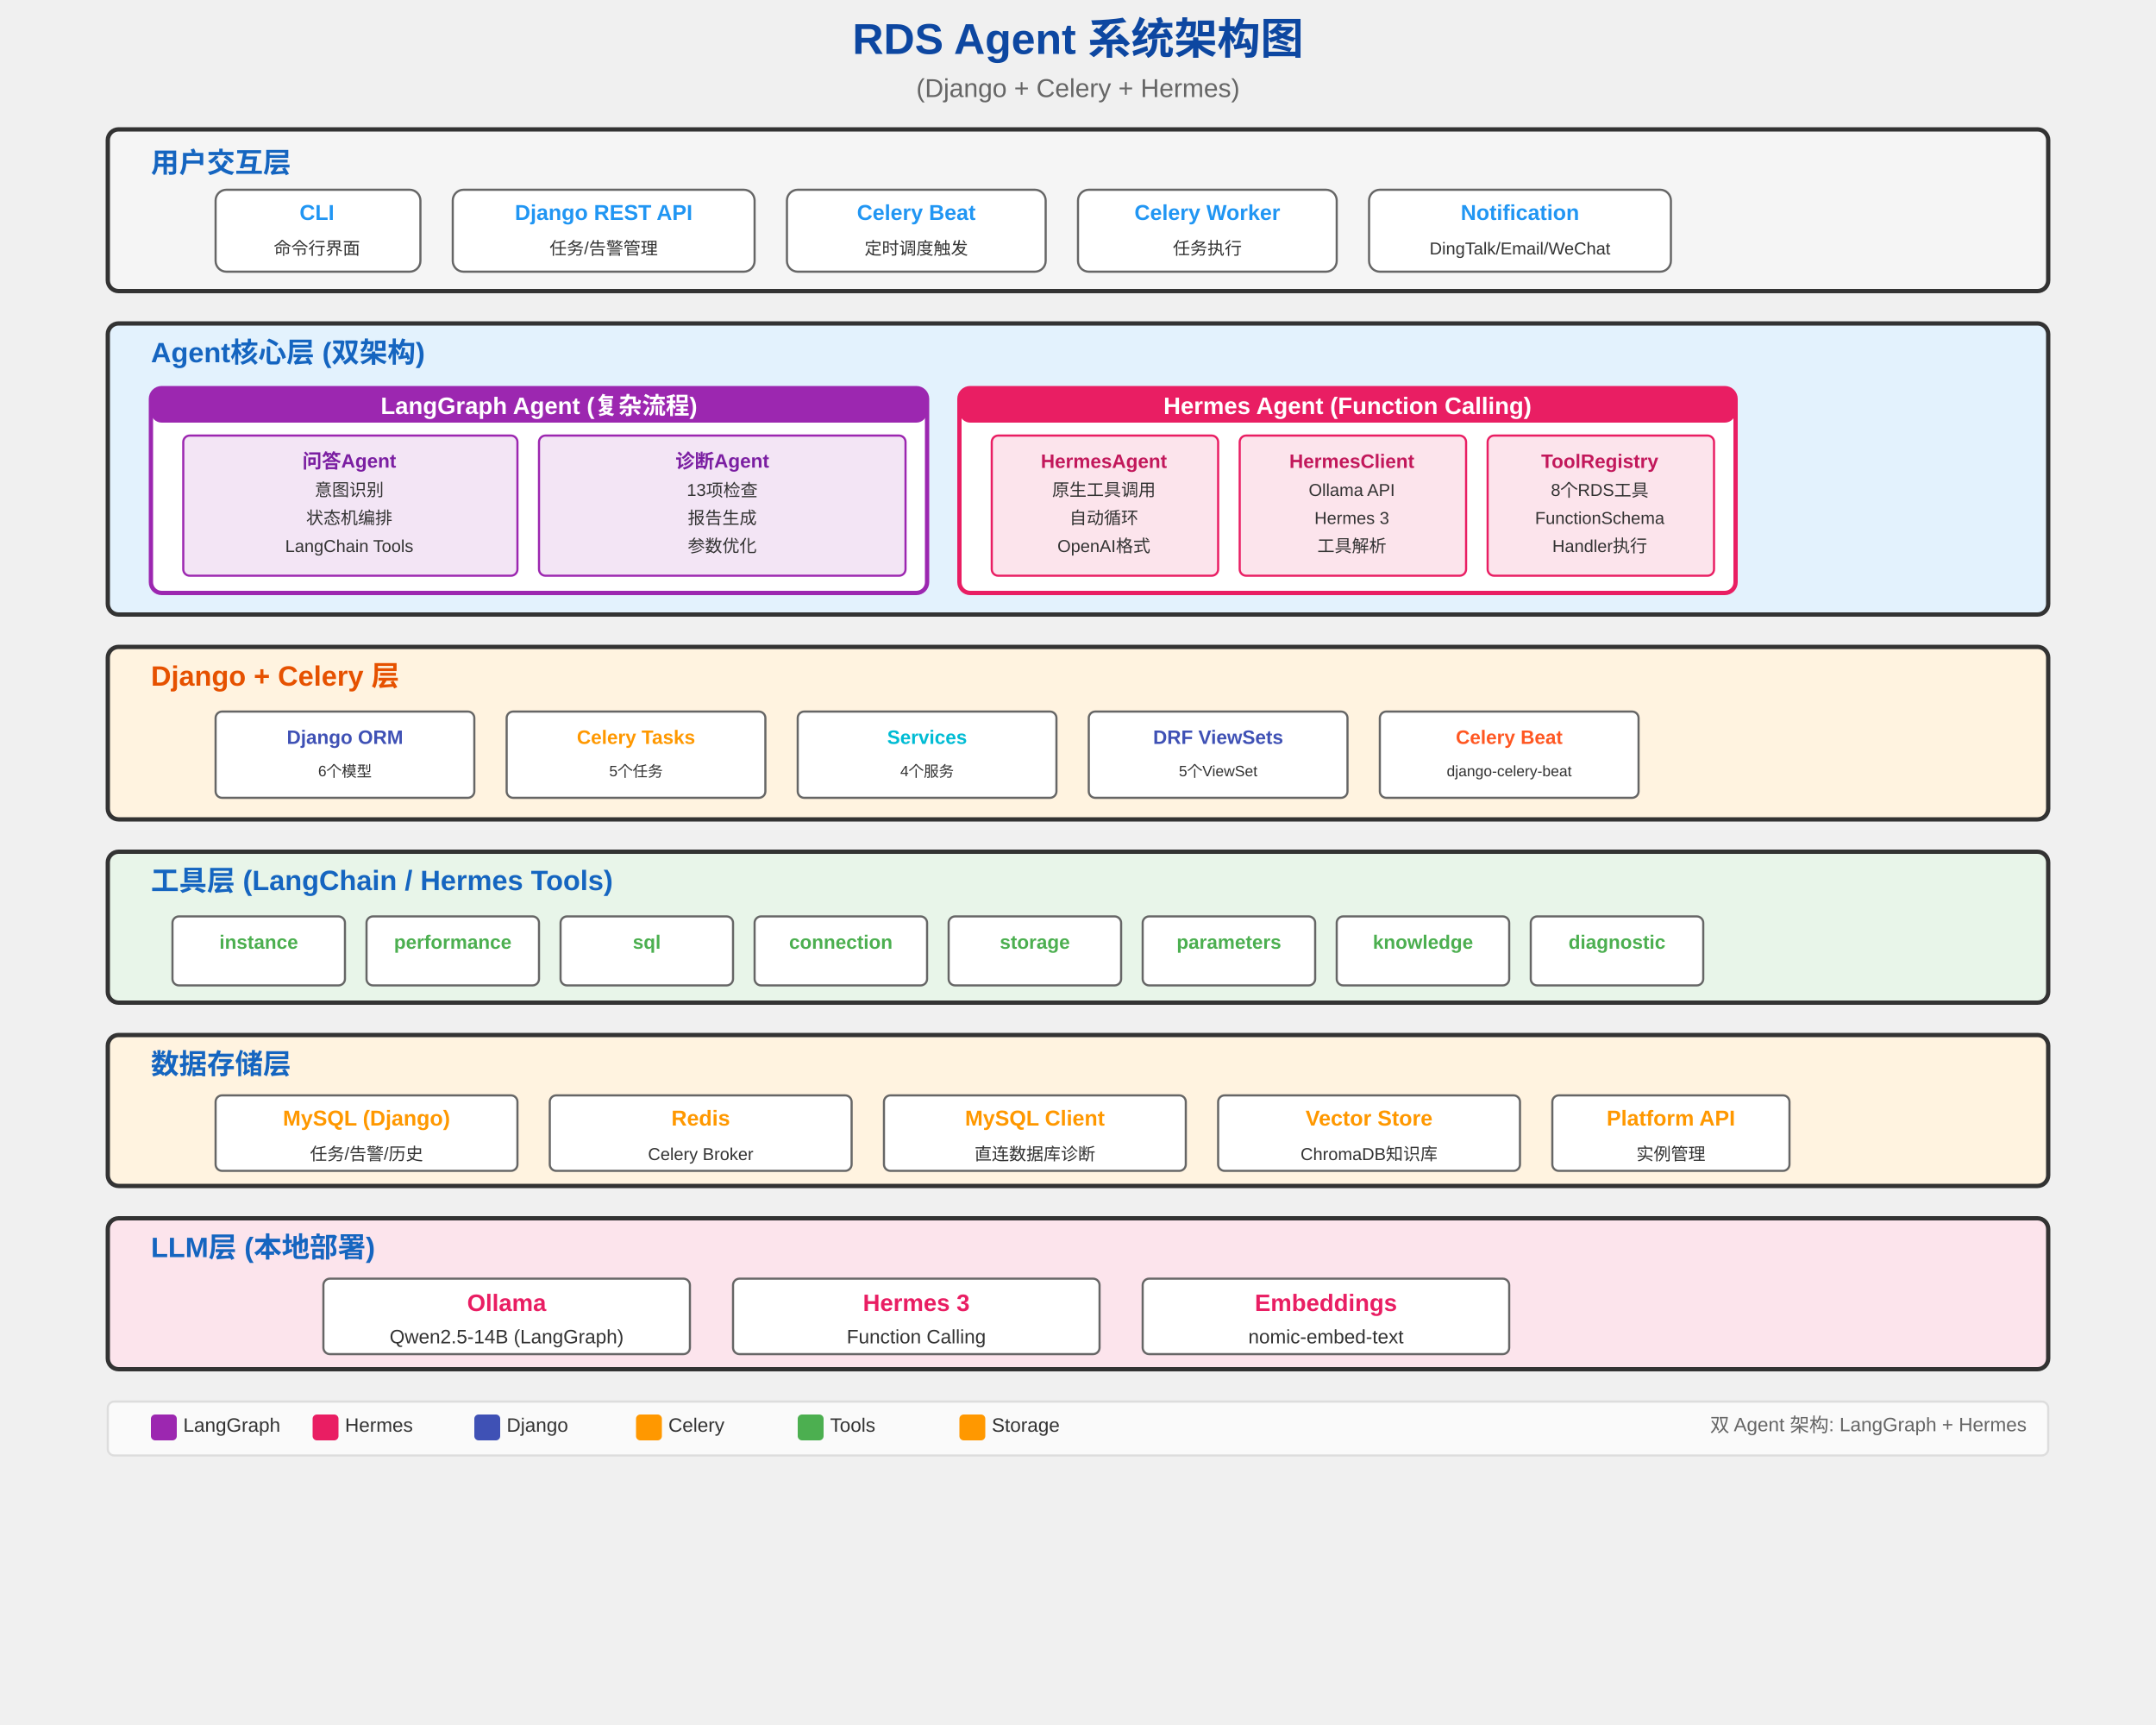
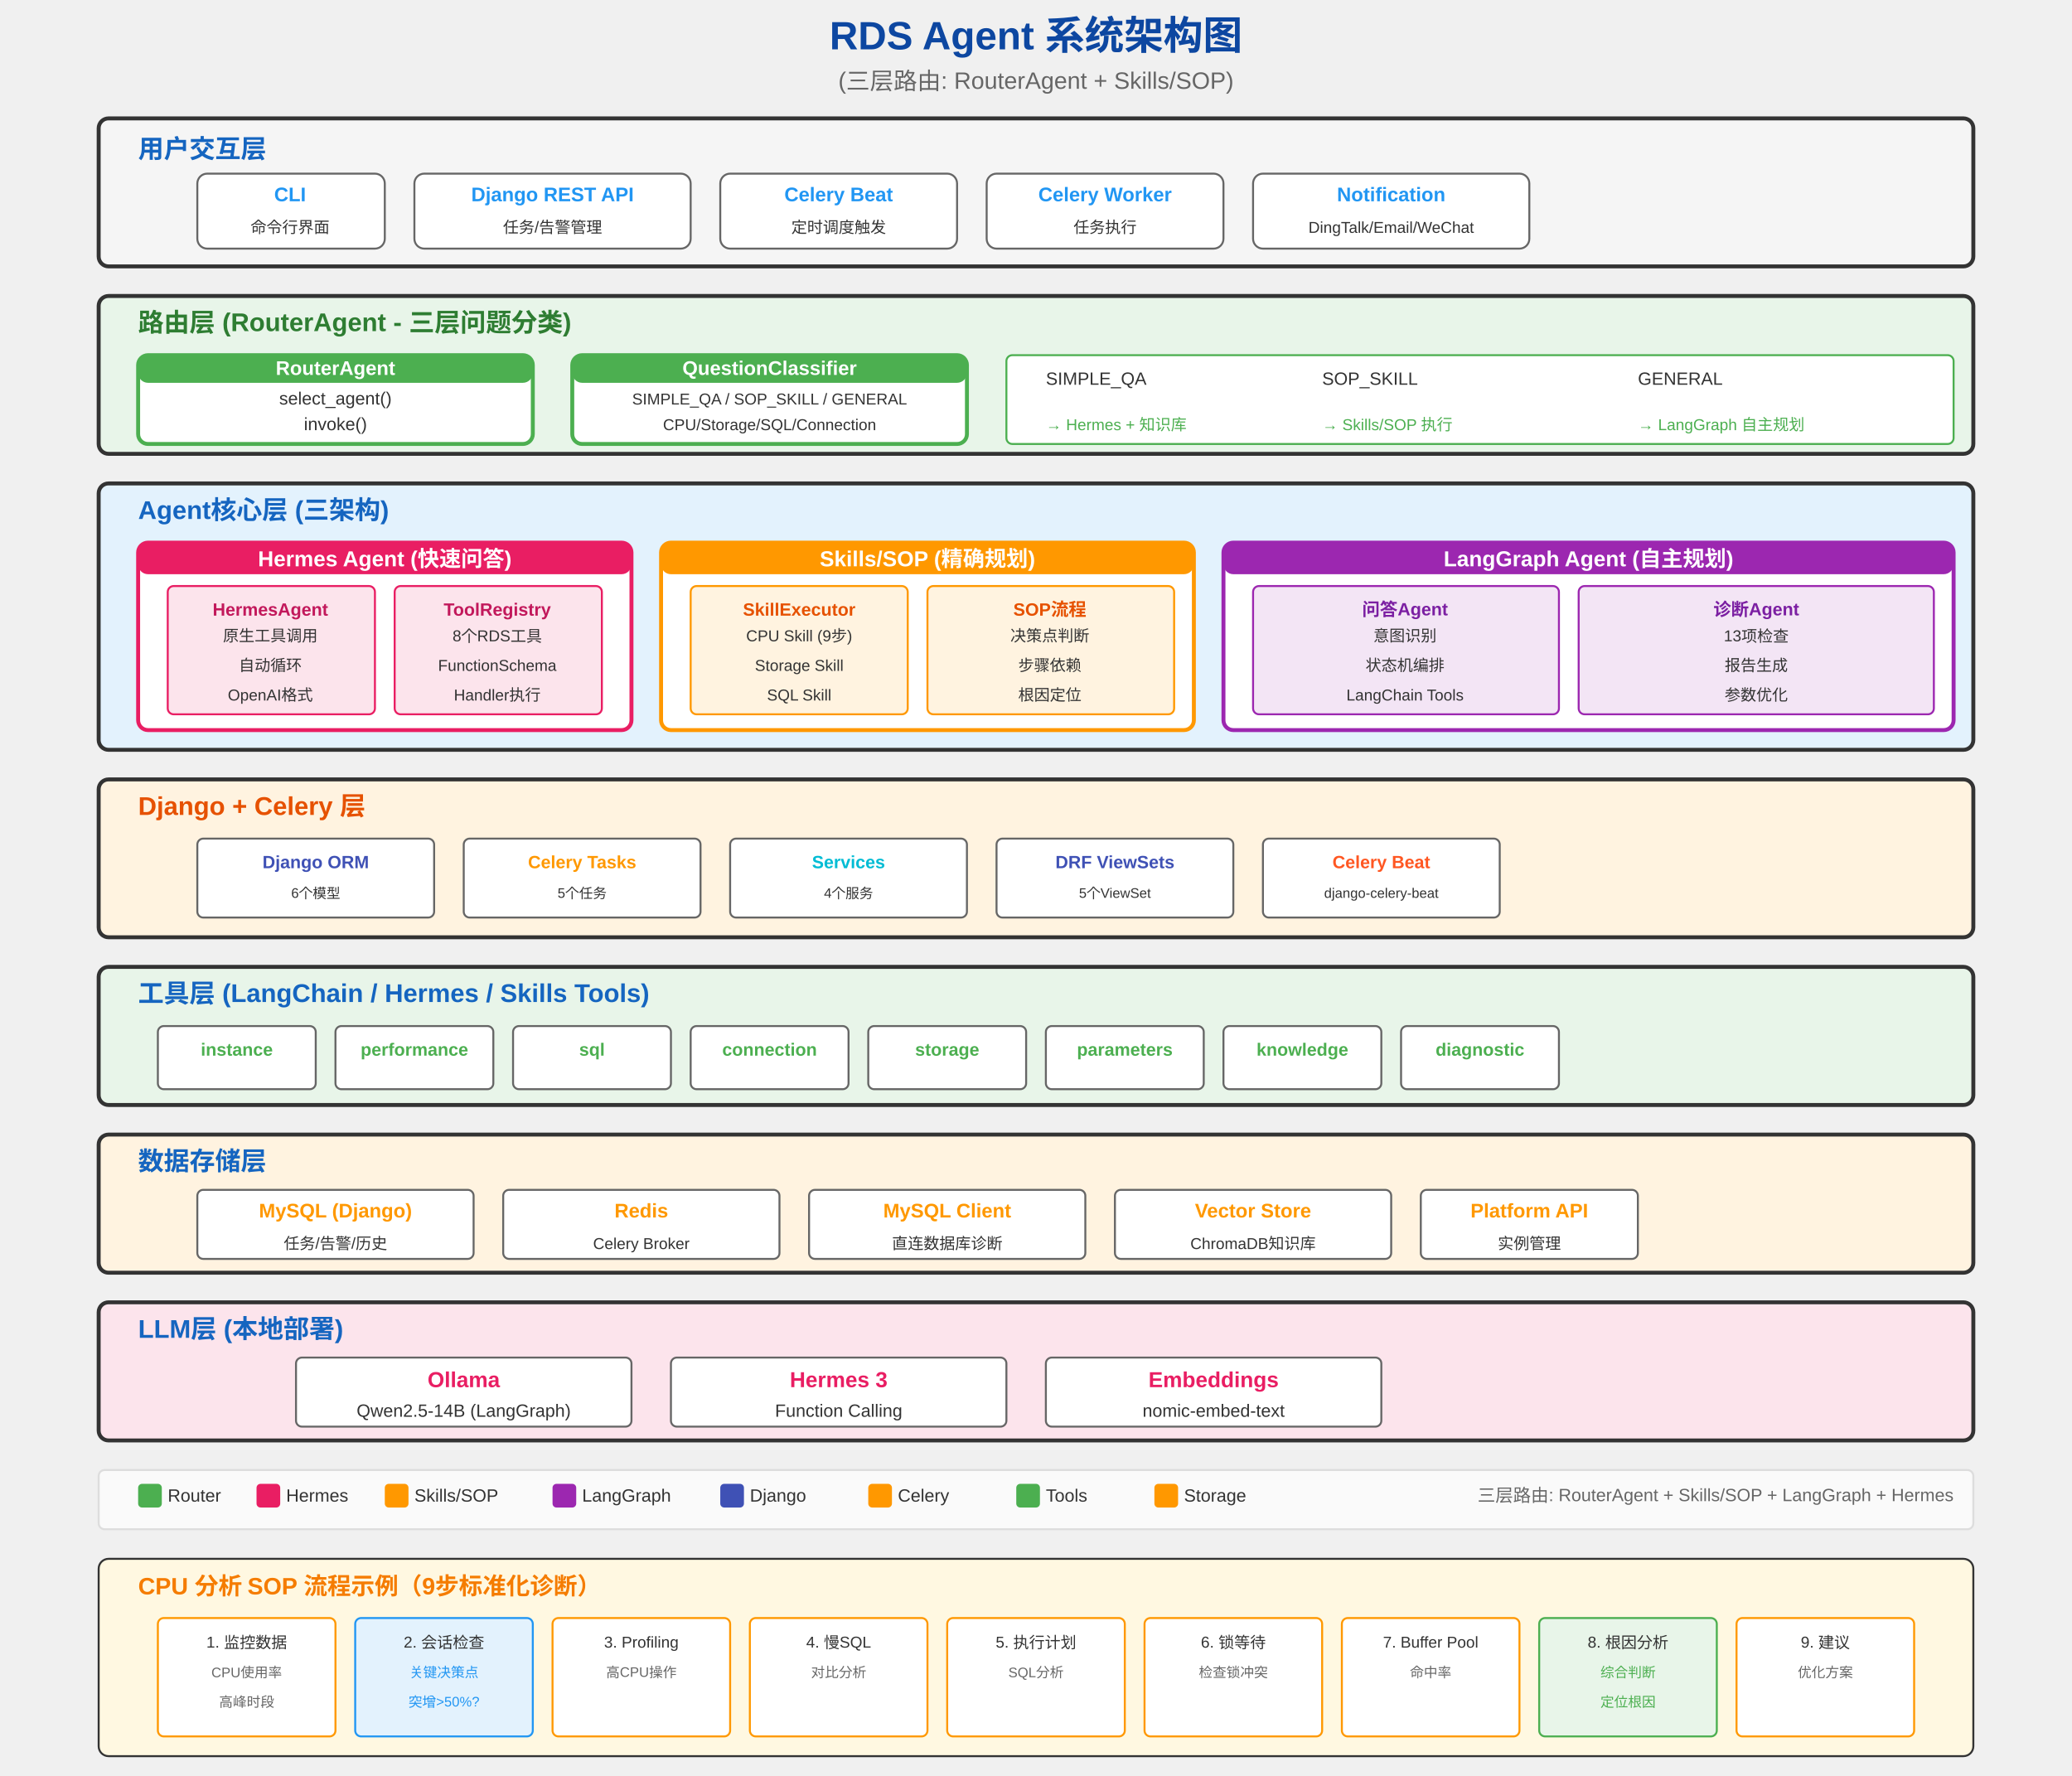
- <svg xmlns="http://www.w3.org/2000/svg" width="1000" height="800">
-   <text x="500" y="25" text-anchor="middle" font-family="Arial" font-weight="bold" font-size="20" fill="#0D47A1">RDS Agent 系统架构图</text>
-   <text x="500" y="45" text-anchor="middle" font-family="Arial" font-size="12" fill="#666">(Django + Celery + Hermes)</text>
-   <rect x="50" y="60" width="900" height="75" fill="#f5f5f5" stroke="#333" stroke-width="2" rx="5" />
+ <svg xmlns="http://www.w3.org/2000/svg" width="1050" height="900">
+   <text x="525" y="25" text-anchor="middle" font-family="Arial" font-weight="bold" font-size="20" fill="#0D47A1">RDS Agent 系统架构图</text>
+   <text x="525" y="45" text-anchor="middle" font-family="Arial" font-size="12" fill="#666">(三层路由: RouterAgent + Skills/SOP)</text>
+   <rect x="50" y="60" width="950" height="75" fill="#f5f5f5" stroke="#333" stroke-width="2" rx="5" />
  <text x="70" y="80" font-family="Arial" font-weight="bold" font-size="13" fill="#1565C0">用户交互层</text>
  <rect x="100" y="88" width="95" height="38" fill="#fff" stroke="#666" stroke-width="1" rx="5" />
  <text x="147" y="102" text-anchor="middle" font-family="Arial" font-weight="bold" font-size="10" fill="#2196F3">CLI</text>
  <text x="147" y="118" text-anchor="middle" font-family="Arial" font-size="8" fill="#333">命令行界面</text>
  <rect x="210" y="88" width="140" height="38" fill="#fff" stroke="#666" stroke-width="1" rx="5" />
  <text x="280" y="102" text-anchor="middle" font-family="Arial" font-weight="bold" font-size="10" fill="#2196F3">Django REST API</text>
  <text x="280" y="118" text-anchor="middle" font-family="Arial" font-size="8" fill="#333">任务/告警管理</text>
  <rect x="365" y="88" width="120" height="38" fill="#fff" stroke="#666" stroke-width="1" rx="5" />
  <text x="425" y="102" text-anchor="middle" font-family="Arial" font-weight="bold" font-size="10" fill="#2196F3">Celery Beat</text>
  <text x="425" y="118" text-anchor="middle" font-family="Arial" font-size="8" fill="#333">定时调度触发</text>
  <rect x="500" y="88" width="120" height="38" fill="#fff" stroke="#666" stroke-width="1" rx="5" />
  <text x="560" y="102" text-anchor="middle" font-family="Arial" font-weight="bold" font-size="10" fill="#2196F3">Celery Worker</text>
  <text x="560" y="118" text-anchor="middle" font-family="Arial" font-size="8" fill="#333">任务执行</text>
  <rect x="635" y="88" width="140" height="38" fill="#fff" stroke="#666" stroke-width="1" rx="5" />
  <text x="705" y="102" text-anchor="middle" font-family="Arial" font-weight="bold" font-size="10" fill="#2196F3">Notification</text>
  <text x="705" y="118" text-anchor="middle" font-family="Arial" font-size="8" fill="#333">DingTalk/Email/WeChat</text>
-   <rect x="50" y="150" width="900" height="135" fill="#E3F2FD" stroke="#333" stroke-width="2" rx="5" />
-   <text x="70" y="168" font-family="Arial" font-weight="bold" font-size="13" fill="#1565C0">Agent核心层 (双架构)</text>
-   <rect x="70" y="180" width="360" height="95" fill="#fff" stroke="#9C27B0" stroke-width="2" rx="5" />
-   <rect x="70" y="180" width="360" height="16" fill="#9C27B0" rx="5" />
-   <text x="250" y="192" text-anchor="middle" font-family="Arial" font-weight="bold" font-size="11" fill="#fff">LangGraph Agent (复杂流程)</text>
-   <rect x="85" y="202" width="155" height="65" fill="#F3E5F5" stroke="#9C27B0" stroke-width="1" rx="3" />
-   <text x="162" y="217" text-anchor="middle" font-family="Arial" font-weight="bold" font-size="9" fill="#7B1FA2">问答Agent</text>
-   <text x="162" y="230" text-anchor="middle" font-family="Arial" font-size="8" fill="#333">意图识别</text>
-   <text x="162" y="243" text-anchor="middle" font-family="Arial" font-size="8" fill="#333">状态机编排</text>
-   <text x="162" y="256" text-anchor="middle" font-family="Arial" font-size="8" fill="#333">LangChain Tools</text>
-   <rect x="250" y="202" width="170" height="65" fill="#F3E5F5" stroke="#9C27B0" stroke-width="1" rx="3" />
-   <text x="335" y="217" text-anchor="middle" font-family="Arial" font-weight="bold" font-size="9" fill="#7B1FA2">诊断Agent</text>
-   <text x="335" y="230" text-anchor="middle" font-family="Arial" font-size="8" fill="#333">13项检查</text>
-   <text x="335" y="243" text-anchor="middle" font-family="Arial" font-size="8" fill="#333">报告生成</text>
-   <text x="335" y="256" text-anchor="middle" font-family="Arial" font-size="8" fill="#333">参数优化</text>
-   <rect x="445" y="180" width="360" height="95" fill="#fff" stroke="#E91E63" stroke-width="2" rx="5" />
-   <rect x="445" y="180" width="360" height="16" fill="#E91E63" rx="5" />
-   <text x="625" y="192" text-anchor="middle" font-family="Arial" font-weight="bold" font-size="11" fill="#fff">Hermes Agent (Function Calling)</text>
-   <rect x="460" y="202" width="105" height="65" fill="#FCE4EC" stroke="#E91E63" stroke-width="1" rx="3" />
-   <text x="512" y="217" text-anchor="middle" font-family="Arial" font-weight="bold" font-size="9" fill="#C2185B">HermesAgent</text>
-   <text x="512" y="230" text-anchor="middle" font-family="Arial" font-size="8" fill="#333">原生工具调用</text>
-   <text x="512" y="243" text-anchor="middle" font-family="Arial" font-size="8" fill="#333">自动循环</text>
-   <text x="512" y="256" text-anchor="middle" font-family="Arial" font-size="8" fill="#333">OpenAI格式</text>
-   <rect x="575" y="202" width="105" height="65" fill="#FCE4EC" stroke="#E91E63" stroke-width="1" rx="3" />
-   <text x="627" y="217" text-anchor="middle" font-family="Arial" font-weight="bold" font-size="9" fill="#C2185B">HermesClient</text>
-   <text x="627" y="230" text-anchor="middle" font-family="Arial" font-size="8" fill="#333">Ollama API</text>
-   <text x="627" y="243" text-anchor="middle" font-family="Arial" font-size="8" fill="#333">Hermes 3</text>
-   <text x="627" y="256" text-anchor="middle" font-family="Arial" font-size="8" fill="#333">工具解析</text>
-   <rect x="690" y="202" width="105" height="65" fill="#FCE4EC" stroke="#E91E63" stroke-width="1" rx="3" />
-   <text x="742" y="217" text-anchor="middle" font-family="Arial" font-weight="bold" font-size="9" fill="#C2185B">ToolRegistry</text>
-   <text x="742" y="230" text-anchor="middle" font-family="Arial" font-size="8" fill="#333">8个RDS工具</text>
-   <text x="742" y="243" text-anchor="middle" font-family="Arial" font-size="8" fill="#333">FunctionSchema</text>
-   <text x="742" y="256" text-anchor="middle" font-family="Arial" font-size="8" fill="#333">Handler执行</text>
-   <rect x="50" y="300" width="900" height="80" fill="#FFF3E0" stroke="#333" stroke-width="2" rx="5" />
-   <text x="70" y="318" font-family="Arial" font-weight="bold" font-size="13" fill="#E65100">Django + Celery 层</text>
-   <rect x="100" y="330" width="120" height="40" fill="#fff" stroke="#666" stroke-width="1" rx="3" />
-   <text x="160" y="345" text-anchor="middle" font-family="Arial" font-weight="bold" font-size="9" fill="#3F51B5">Django ORM</text>
-   <text x="160" y="360" text-anchor="middle" font-family="Arial" font-size="7" fill="#333">6个模型</text>
-   <rect x="235" y="330" width="120" height="40" fill="#fff" stroke="#666" stroke-width="1" rx="3" />
-   <text x="295" y="345" text-anchor="middle" font-family="Arial" font-weight="bold" font-size="9" fill="#FF9800">Celery Tasks</text>
-   <text x="295" y="360" text-anchor="middle" font-family="Arial" font-size="7" fill="#333">5个任务</text>
-   <rect x="370" y="330" width="120" height="40" fill="#fff" stroke="#666" stroke-width="1" rx="3" />
-   <text x="430" y="345" text-anchor="middle" font-family="Arial" font-weight="bold" font-size="9" fill="#00BCD4">Services</text>
-   <text x="430" y="360" text-anchor="middle" font-family="Arial" font-size="7" fill="#333">4个服务</text>
-   <rect x="505" y="330" width="120" height="40" fill="#fff" stroke="#666" stroke-width="1" rx="3" />
-   <text x="565" y="345" text-anchor="middle" font-family="Arial" font-weight="bold" font-size="9" fill="#3F51B5">DRF ViewSets</text>
-   <text x="565" y="360" text-anchor="middle" font-family="Arial" font-size="7" fill="#333">5个ViewSet</text>
-   <rect x="640" y="330" width="120" height="40" fill="#fff" stroke="#666" stroke-width="1" rx="3" />
-   <text x="700" y="345" text-anchor="middle" font-family="Arial" font-weight="bold" font-size="9" fill="#FF5722">Celery Beat</text>
-   <text x="700" y="360" text-anchor="middle" font-family="Arial" font-size="7" fill="#333">django-celery-beat</text>
-   <rect x="50" y="395" width="900" height="70" fill="#e8f5e9" stroke="#333" stroke-width="2" rx="5" />
-   <text x="70" y="413" font-family="Arial" font-weight="bold" font-size="13" fill="#1565C0">工具层 (LangChain / Hermes Tools)</text>
-   <rect x="80" y="425" width="80" height="32" fill="#fff" stroke="#666" stroke-width="1" rx="3" />
-   <text x="120" y="440" text-anchor="middle" font-family="Arial" font-weight="bold" font-size="9" fill="#4CAF50">instance</text>
-   <rect x="170" y="425" width="80" height="32" fill="#fff" stroke="#666" stroke-width="1" rx="3" />
-   <text x="210" y="440" text-anchor="middle" font-family="Arial" font-weight="bold" font-size="9" fill="#4CAF50">performance</text>
-   <rect x="260" y="425" width="80" height="32" fill="#fff" stroke="#666" stroke-width="1" rx="3" />
-   <text x="300" y="440" text-anchor="middle" font-family="Arial" font-weight="bold" font-size="9" fill="#4CAF50">sql</text>
-   <rect x="350" y="425" width="80" height="32" fill="#fff" stroke="#666" stroke-width="1" rx="3" />
-   <text x="390" y="440" text-anchor="middle" font-family="Arial" font-weight="bold" font-size="9" fill="#4CAF50">connection</text>
-   <rect x="440" y="425" width="80" height="32" fill="#fff" stroke="#666" stroke-width="1" rx="3" />
-   <text x="480" y="440" text-anchor="middle" font-family="Arial" font-weight="bold" font-size="9" fill="#4CAF50">storage</text>
-   <rect x="530" y="425" width="80" height="32" fill="#fff" stroke="#666" stroke-width="1" rx="3" />
-   <text x="570" y="440" text-anchor="middle" font-family="Arial" font-weight="bold" font-size="9" fill="#4CAF50">parameters</text>
-   <rect x="620" y="425" width="80" height="32" fill="#fff" stroke="#666" stroke-width="1" rx="3" />
-   <text x="660" y="440" text-anchor="middle" font-family="Arial" font-weight="bold" font-size="9" fill="#4CAF50">knowledge</text>
-   <rect x="710" y="425" width="80" height="32" fill="#fff" stroke="#666" stroke-width="1" rx="3" />
-   <text x="750" y="440" text-anchor="middle" font-family="Arial" font-weight="bold" font-size="9" fill="#4CAF50">diagnostic</text>
-   <rect x="50" y="480" width="900" height="70" fill="#fff3e0" stroke="#333" stroke-width="2" rx="5" />
-   <text x="70" y="498" font-family="Arial" font-weight="bold" font-size="13" fill="#1565C0">数据存储层</text>
-   <rect x="100" y="508" width="140" height="35" fill="#fff" stroke="#666" stroke-width="1" rx="3" />
-   <text x="170" y="522" text-anchor="middle" font-family="Arial" font-weight="bold" font-size="10" fill="#FF9800">MySQL (Django)</text>
-   <text x="170" y="538" text-anchor="middle" font-family="Arial" font-size="8" fill="#333">任务/告警/历史</text>
-   <rect x="255" y="508" width="140" height="35" fill="#fff" stroke="#666" stroke-width="1" rx="3" />
-   <text x="325" y="522" text-anchor="middle" font-family="Arial" font-weight="bold" font-size="10" fill="#FF9800">Redis</text>
-   <text x="325" y="538" text-anchor="middle" font-family="Arial" font-size="8" fill="#333">Celery Broker</text>
-   <rect x="410" y="508" width="140" height="35" fill="#fff" stroke="#666" stroke-width="1" rx="3" />
-   <text x="480" y="522" text-anchor="middle" font-family="Arial" font-weight="bold" font-size="10" fill="#FF9800">MySQL Client</text>
-   <text x="480" y="538" text-anchor="middle" font-family="Arial" font-size="8" fill="#333">直连数据库诊断</text>
-   <rect x="565" y="508" width="140" height="35" fill="#fff" stroke="#666" stroke-width="1" rx="3" />
-   <text x="635" y="522" text-anchor="middle" font-family="Arial" font-weight="bold" font-size="10" fill="#FF9800">Vector Store</text>
-   <text x="635" y="538" text-anchor="middle" font-family="Arial" font-size="8" fill="#333">ChromaDB知识库</text>
-   <rect x="720" y="508" width="110" height="35" fill="#fff" stroke="#666" stroke-width="1" rx="3" />
-   <text x="775" y="522" text-anchor="middle" font-family="Arial" font-weight="bold" font-size="10" fill="#FF9800">Platform API</text>
-   <text x="775" y="538" text-anchor="middle" font-family="Arial" font-size="8" fill="#333">实例管理</text>
-   <rect x="50" y="565" width="900" height="70" fill="#fce4ec" stroke="#333" stroke-width="2" rx="5" />
-   <text x="70" y="583" font-family="Arial" font-weight="bold" font-size="13" fill="#1565C0">LLM层 (本地部署)</text>
-   <rect x="150" y="593" width="170" height="35" fill="#fff" stroke="#666" stroke-width="1" rx="3" />
-   <text x="235" y="608" text-anchor="middle" font-family="Arial" font-weight="bold" font-size="11" fill="#E91E63">Ollama</text>
-   <text x="235" y="623" text-anchor="middle" font-family="Arial" font-size="9" fill="#333">Qwen2.5-14B (LangGraph)</text>
-   <rect x="340" y="593" width="170" height="35" fill="#fff" stroke="#666" stroke-width="1" rx="3" />
-   <text x="425" y="608" text-anchor="middle" font-family="Arial" font-weight="bold" font-size="11" fill="#E91E63">Hermes 3</text>
-   <text x="425" y="623" text-anchor="middle" font-family="Arial" font-size="9" fill="#333">Function Calling</text>
-   <rect x="530" y="593" width="170" height="35" fill="#fff" stroke="#666" stroke-width="1" rx="3" />
-   <text x="615" y="608" text-anchor="middle" font-family="Arial" font-weight="bold" font-size="11" fill="#E91E63">Embeddings</text>
-   <text x="615" y="623" text-anchor="middle" font-family="Arial" font-size="9" fill="#333">nomic-embed-text</text>
-   <rect x="50" y="650" width="900" height="25" fill="#fafafa" stroke="#ddd" stroke-width="1" rx="3" />
-   <rect x="70" y="656" width="12" height="12" fill="#9C27B0" rx="2" />
-   <text x="85" y="664" font-family="Arial" font-size="9" fill="#333">LangGraph</text>
-   <rect x="145" y="656" width="12" height="12" fill="#E91E63" rx="2" />
-   <text x="160" y="664" font-family="Arial" font-size="9" fill="#333">Hermes</text>
-   <rect x="220" y="656" width="12" height="12" fill="#3F51B5" rx="2" />
-   <text x="235" y="664" font-family="Arial" font-size="9" fill="#333">Django</text>
-   <rect x="295" y="656" width="12" height="12" fill="#FF9800" rx="2" />
-   <text x="310" y="664" font-family="Arial" font-size="9" fill="#333">Celery</text>
-   <rect x="370" y="656" width="12" height="12" fill="#4CAF50" rx="2" />
-   <text x="385" y="664" font-family="Arial" font-size="9" fill="#333">Tools</text>
-   <rect x="445" y="656" width="12" height="12" fill="#FF9800" rx="2" />
-   <text x="460" y="664" font-family="Arial" font-size="9" fill="#333">Storage</text>
-   <text x="940" y="664" text-anchor="end" font-family="Arial" font-size="9" fill="#666">双 Agent 架构: LangGraph + Hermes</text>
+   <rect x="50" y="150" width="950" height="80" fill="#E8F5E9" stroke="#333" stroke-width="2" rx="5" />
+   <text x="70" y="168" font-family="Arial" font-weight="bold" font-size="13" fill="#2E7D32">路由层 (RouterAgent - 三层问题分类)</text>
+   <rect x="70" y="180" width="200" height="45" fill="#fff" stroke="#4CAF50" stroke-width="2" rx="5" />
+   <rect x="70" y="180" width="200" height="14" fill="#4CAF50" rx="5" />
+   <text x="170" y="190" text-anchor="middle" font-family="Arial" font-weight="bold" font-size="10" fill="#fff">RouterAgent</text>
+   <text x="170" y="205" text-anchor="middle" font-family="Arial" font-size="9" fill="#333">select_agent()</text>
+   <text x="170" y="218" text-anchor="middle" font-family="Arial" font-size="9" fill="#333">invoke()</text>
+   <rect x="290" y="180" width="200" height="45" fill="#fff" stroke="#4CAF50" stroke-width="2" rx="5" />
+   <rect x="290" y="180" width="200" height="14" fill="#4CAF50" rx="5" />
+   <text x="390" y="190" text-anchor="middle" font-family="Arial" font-weight="bold" font-size="10" fill="#fff">QuestionClassifier</text>
+   <text x="390" y="205" text-anchor="middle" font-family="Arial" font-size="8" fill="#333">SIMPLE_QA / SOP_SKILL / GENERAL</text>
+   <text x="390" y="218" text-anchor="middle" font-family="Arial" font-size="8" fill="#333">CPU/Storage/SQL/Connection</text>
+   <rect x="510" y="180" width="480" height="45" fill="#fff" stroke="#4CAF50" stroke-width="1" rx="3" />
+   <text x="530" y="195" font-family="Arial" font-size="9" fill="#333">SIMPLE_QA</text>
+   <text x="530" y="218" font-family="Arial" font-size="8" fill="#4CAF50">→ Hermes + 知识库</text>
+   <text x="670" y="195" font-family="Arial" font-size="9" fill="#333">SOP_SKILL</text>
+   <text x="670" y="218" font-family="Arial" font-size="8" fill="#4CAF50">→ Skills/SOP 执行</text>
+   <text x="830" y="195" font-family="Arial" font-size="9" fill="#333">GENERAL</text>
+   <text x="830" y="218" font-family="Arial" font-size="8" fill="#4CAF50">→ LangGraph 自主规划</text>
+   <rect x="50" y="245" width="950" height="135" fill="#E3F2FD" stroke="#333" stroke-width="2" rx="5" />
+   <text x="70" y="263" font-family="Arial" font-weight="bold" font-size="13" fill="#1565C0">Agent核心层 (三架构)</text>
+   <rect x="70" y="275" width="250" height="95" fill="#fff" stroke="#E91E63" stroke-width="2" rx="5" />
+   <rect x="70" y="275" width="250" height="16" fill="#E91E63" rx="5" />
+   <text x="195" y="287" text-anchor="middle" font-family="Arial" font-weight="bold" font-size="11" fill="#fff">Hermes Agent (快速问答)</text>
+   <rect x="85" y="297" width="105" height="65" fill="#FCE4EC" stroke="#E91E63" stroke-width="1" rx="3" />
+   <text x="137" y="312" text-anchor="middle" font-family="Arial" font-weight="bold" font-size="9" fill="#C2185B">HermesAgent</text>
+   <text x="137" y="325" text-anchor="middle" font-family="Arial" font-size="8" fill="#333">原生工具调用</text>
+   <text x="137" y="340" text-anchor="middle" font-family="Arial" font-size="8" fill="#333">自动循环</text>
+   <text x="137" y="355" text-anchor="middle" font-family="Arial" font-size="8" fill="#333">OpenAI格式</text>
+   <rect x="200" y="297" width="105" height="65" fill="#FCE4EC" stroke="#E91E63" stroke-width="1" rx="3" />
+   <text x="252" y="312" text-anchor="middle" font-family="Arial" font-weight="bold" font-size="9" fill="#C2185B">ToolRegistry</text>
+   <text x="252" y="325" text-anchor="middle" font-family="Arial" font-size="8" fill="#333">8个RDS工具</text>
+   <text x="252" y="340" text-anchor="middle" font-family="Arial" font-size="8" fill="#333">FunctionSchema</text>
+   <text x="252" y="355" text-anchor="middle" font-family="Arial" font-size="8" fill="#333">Handler执行</text>
+   <rect x="335" y="275" width="270" height="95" fill="#fff" stroke="#FF9800" stroke-width="2" rx="5" />
+   <rect x="335" y="275" width="270" height="16" fill="#FF9800" rx="5" />
+   <text x="470" y="287" text-anchor="middle" font-family="Arial" font-weight="bold" font-size="11" fill="#fff">Skills/SOP (精确规划)</text>
+   <rect x="350" y="297" width="110" height="65" fill="#FFF3E0" stroke="#FF9800" stroke-width="1" rx="3" />
+   <text x="405" y="312" text-anchor="middle" font-family="Arial" font-weight="bold" font-size="9" fill="#E65100">SkillExecutor</text>
+   <text x="405" y="325" text-anchor="middle" font-family="Arial" font-size="8" fill="#333">CPU Skill (9步)</text>
+   <text x="405" y="340" text-anchor="middle" font-family="Arial" font-size="8" fill="#333">Storage Skill</text>
+   <text x="405" y="355" text-anchor="middle" font-family="Arial" font-size="8" fill="#333">SQL Skill</text>
+   <rect x="470" y="297" width="125" height="65" fill="#FFF3E0" stroke="#FF9800" stroke-width="1" rx="3" />
+   <text x="532" y="312" text-anchor="middle" font-family="Arial" font-weight="bold" font-size="9" fill="#E65100">SOP流程</text>
+   <text x="532" y="325" text-anchor="middle" font-family="Arial" font-size="8" fill="#333">决策点判断</text>
+   <text x="532" y="340" text-anchor="middle" font-family="Arial" font-size="8" fill="#333">步骤依赖</text>
+   <text x="532" y="355" text-anchor="middle" font-family="Arial" font-size="8" fill="#333">根因定位</text>
+   <rect x="620" y="275" width="370" height="95" fill="#fff" stroke="#9C27B0" stroke-width="2" rx="5" />
+   <rect x="620" y="275" width="370" height="16" fill="#9C27B0" rx="5" />
+   <text x="805" y="287" text-anchor="middle" font-family="Arial" font-weight="bold" font-size="11" fill="#fff">LangGraph Agent (自主规划)</text>
+   <rect x="635" y="297" width="155" height="65" fill="#F3E5F5" stroke="#9C27B0" stroke-width="1" rx="3" />
+   <text x="712" y="312" text-anchor="middle" font-family="Arial" font-weight="bold" font-size="9" fill="#7B1FA2">问答Agent</text>
+   <text x="712" y="325" text-anchor="middle" font-family="Arial" font-size="8" fill="#333">意图识别</text>
+   <text x="712" y="340" text-anchor="middle" font-family="Arial" font-size="8" fill="#333">状态机编排</text>
+   <text x="712" y="355" text-anchor="middle" font-family="Arial" font-size="8" fill="#333">LangChain Tools</text>
+   <rect x="800" y="297" width="180" height="65" fill="#F3E5F5" stroke="#9C27B0" stroke-width="1" rx="3" />
+   <text x="890" y="312" text-anchor="middle" font-family="Arial" font-weight="bold" font-size="9" fill="#7B1FA2">诊断Agent</text>
+   <text x="890" y="325" text-anchor="middle" font-family="Arial" font-size="8" fill="#333">13项检查</text>
+   <text x="890" y="340" text-anchor="middle" font-family="Arial" font-size="8" fill="#333">报告生成</text>
+   <text x="890" y="355" text-anchor="middle" font-family="Arial" font-size="8" fill="#333">参数优化</text>
+   <rect x="50" y="395" width="950" height="80" fill="#FFF3E0" stroke="#333" stroke-width="2" rx="5" />
+   <text x="70" y="413" font-family="Arial" font-weight="bold" font-size="13" fill="#E65100">Django + Celery 层</text>
+   <rect x="100" y="425" width="120" height="40" fill="#fff" stroke="#666" stroke-width="1" rx="3" />
+   <text x="160" y="440" text-anchor="middle" font-family="Arial" font-weight="bold" font-size="9" fill="#3F51B5">Django ORM</text>
+   <text x="160" y="455" text-anchor="middle" font-family="Arial" font-size="7" fill="#333">6个模型</text>
+   <rect x="235" y="425" width="120" height="40" fill="#fff" stroke="#666" stroke-width="1" rx="3" />
+   <text x="295" y="440" text-anchor="middle" font-family="Arial" font-weight="bold" font-size="9" fill="#FF9800">Celery Tasks</text>
+   <text x="295" y="455" text-anchor="middle" font-family="Arial" font-size="7" fill="#333">5个任务</text>
+   <rect x="370" y="425" width="120" height="40" fill="#fff" stroke="#666" stroke-width="1" rx="3" />
+   <text x="430" y="440" text-anchor="middle" font-family="Arial" font-weight="bold" font-size="9" fill="#00BCD4">Services</text>
+   <text x="430" y="455" text-anchor="middle" font-family="Arial" font-size="7" fill="#333">4个服务</text>
+   <rect x="505" y="425" width="120" height="40" fill="#fff" stroke="#666" stroke-width="1" rx="3" />
+   <text x="565" y="440" text-anchor="middle" font-family="Arial" font-weight="bold" font-size="9" fill="#3F51B5">DRF ViewSets</text>
+   <text x="565" y="455" text-anchor="middle" font-family="Arial" font-size="7" fill="#333">5个ViewSet</text>
+   <rect x="640" y="425" width="120" height="40" fill="#fff" stroke="#666" stroke-width="1" rx="3" />
+   <text x="700" y="440" text-anchor="middle" font-family="Arial" font-weight="bold" font-size="9" fill="#FF5722">Celery Beat</text>
+   <text x="700" y="455" text-anchor="middle" font-family="Arial" font-size="7" fill="#333">django-celery-beat</text>
+   <rect x="50" y="490" width="950" height="70" fill="#e8f5e9" stroke="#333" stroke-width="2" rx="5" />
+   <text x="70" y="508" font-family="Arial" font-weight="bold" font-size="13" fill="#1565C0">工具层 (LangChain / Hermes / Skills Tools)</text>
+   <rect x="80" y="520" width="80" height="32" fill="#fff" stroke="#666" stroke-width="1" rx="3" />
+   <text x="120" y="535" text-anchor="middle" font-family="Arial" font-weight="bold" font-size="9" fill="#4CAF50">instance</text>
+   <rect x="170" y="520" width="80" height="32" fill="#fff" stroke="#666" stroke-width="1" rx="3" />
+   <text x="210" y="535" text-anchor="middle" font-family="Arial" font-weight="bold" font-size="9" fill="#4CAF50">performance</text>
+   <rect x="260" y="520" width="80" height="32" fill="#fff" stroke="#666" stroke-width="1" rx="3" />
+   <text x="300" y="535" text-anchor="middle" font-family="Arial" font-weight="bold" font-size="9" fill="#4CAF50">sql</text>
+   <rect x="350" y="520" width="80" height="32" fill="#fff" stroke="#666" stroke-width="1" rx="3" />
+   <text x="390" y="535" text-anchor="middle" font-family="Arial" font-weight="bold" font-size="9" fill="#4CAF50">connection</text>
+   <rect x="440" y="520" width="80" height="32" fill="#fff" stroke="#666" stroke-width="1" rx="3" />
+   <text x="480" y="535" text-anchor="middle" font-family="Arial" font-weight="bold" font-size="9" fill="#4CAF50">storage</text>
+   <rect x="530" y="520" width="80" height="32" fill="#fff" stroke="#666" stroke-width="1" rx="3" />
+   <text x="570" y="535" text-anchor="middle" font-family="Arial" font-weight="bold" font-size="9" fill="#4CAF50">parameters</text>
+   <rect x="620" y="520" width="80" height="32" fill="#fff" stroke="#666" stroke-width="1" rx="3" />
+   <text x="660" y="535" text-anchor="middle" font-family="Arial" font-weight="bold" font-size="9" fill="#4CAF50">knowledge</text>
+   <rect x="710" y="520" width="80" height="32" fill="#fff" stroke="#666" stroke-width="1" rx="3" />
+   <text x="750" y="535" text-anchor="middle" font-family="Arial" font-weight="bold" font-size="9" fill="#4CAF50">diagnostic</text>
+   <rect x="50" y="575" width="950" height="70" fill="#fff3e0" stroke="#333" stroke-width="2" rx="5" />
+   <text x="70" y="593" font-family="Arial" font-weight="bold" font-size="13" fill="#1565C0">数据存储层</text>
+   <rect x="100" y="603" width="140" height="35" fill="#fff" stroke="#666" stroke-width="1" rx="3" />
+   <text x="170" y="617" text-anchor="middle" font-family="Arial" font-weight="bold" font-size="10" fill="#FF9800">MySQL (Django)</text>
+   <text x="170" y="633" text-anchor="middle" font-family="Arial" font-size="8" fill="#333">任务/告警/历史</text>
+   <rect x="255" y="603" width="140" height="35" fill="#fff" stroke="#666" stroke-width="1" rx="3" />
+   <text x="325" y="617" text-anchor="middle" font-family="Arial" font-weight="bold" font-size="10" fill="#FF9800">Redis</text>
+   <text x="325" y="633" text-anchor="middle" font-family="Arial" font-size="8" fill="#333">Celery Broker</text>
+   <rect x="410" y="603" width="140" height="35" fill="#fff" stroke="#666" stroke-width="1" rx="3" />
+   <text x="480" y="617" text-anchor="middle" font-family="Arial" font-weight="bold" font-size="10" fill="#FF9800">MySQL Client</text>
+   <text x="480" y="633" text-anchor="middle" font-family="Arial" font-size="8" fill="#333">直连数据库诊断</text>
+   <rect x="565" y="603" width="140" height="35" fill="#fff" stroke="#666" stroke-width="1" rx="3" />
+   <text x="635" y="617" text-anchor="middle" font-family="Arial" font-weight="bold" font-size="10" fill="#FF9800">Vector Store</text>
+   <text x="635" y="633" text-anchor="middle" font-family="Arial" font-size="8" fill="#333">ChromaDB知识库</text>
+   <rect x="720" y="603" width="110" height="35" fill="#fff" stroke="#666" stroke-width="1" rx="3" />
+   <text x="775" y="617" text-anchor="middle" font-family="Arial" font-weight="bold" font-size="10" fill="#FF9800">Platform API</text>
+   <text x="775" y="633" text-anchor="middle" font-family="Arial" font-size="8" fill="#333">实例管理</text>
+   <rect x="50" y="660" width="950" height="70" fill="#fce4ec" stroke="#333" stroke-width="2" rx="5" />
+   <text x="70" y="678" font-family="Arial" font-weight="bold" font-size="13" fill="#1565C0">LLM层 (本地部署)</text>
+   <rect x="150" y="688" width="170" height="35" fill="#fff" stroke="#666" stroke-width="1" rx="3" />
+   <text x="235" y="703" text-anchor="middle" font-family="Arial" font-weight="bold" font-size="11" fill="#E91E63">Ollama</text>
+   <text x="235" y="718" text-anchor="middle" font-family="Arial" font-size="9" fill="#333">Qwen2.5-14B (LangGraph)</text>
+   <rect x="340" y="688" width="170" height="35" fill="#fff" stroke="#666" stroke-width="1" rx="3" />
+   <text x="425" y="703" text-anchor="middle" font-family="Arial" font-weight="bold" font-size="11" fill="#E91E63">Hermes 3</text>
+   <text x="425" y="718" text-anchor="middle" font-family="Arial" font-size="9" fill="#333">Function Calling</text>
+   <rect x="530" y="688" width="170" height="35" fill="#fff" stroke="#666" stroke-width="1" rx="3" />
+   <text x="615" y="703" text-anchor="middle" font-family="Arial" font-weight="bold" font-size="11" fill="#E91E63">Embeddings</text>
+   <text x="615" y="718" text-anchor="middle" font-family="Arial" font-size="9" fill="#333">nomic-embed-text</text>
+   <rect x="50" y="745" width="950" height="30" fill="#fafafa" stroke="#ddd" stroke-width="1" rx="3" />
+   <rect x="70" y="752" width="12" height="12" fill="#4CAF50" rx="2" />
+   <text x="85" y="761" font-family="Arial" font-size="9" fill="#333">Router</text>
+   <rect x="130" y="752" width="12" height="12" fill="#E91E63" rx="2" />
+   <text x="145" y="761" font-family="Arial" font-size="9" fill="#333">Hermes</text>
+   <rect x="195" y="752" width="12" height="12" fill="#FF9800" rx="2" />
+   <text x="210" y="761" font-family="Arial" font-size="9" fill="#333">Skills/SOP</text>
+   <rect x="280" y="752" width="12" height="12" fill="#9C27B0" rx="2" />
+   <text x="295" y="761" font-family="Arial" font-size="9" fill="#333">LangGraph</text>
+   <rect x="365" y="752" width="12" height="12" fill="#3F51B5" rx="2" />
+   <text x="380" y="761" font-family="Arial" font-size="9" fill="#333">Django</text>
+   <rect x="440" y="752" width="12" height="12" fill="#FF9800" rx="2" />
+   <text x="455" y="761" font-family="Arial" font-size="9" fill="#333">Celery</text>
+   <rect x="515" y="752" width="12" height="12" fill="#4CAF50" rx="2" />
+   <text x="530" y="761" font-family="Arial" font-size="9" fill="#333">Tools</text>
+   <rect x="585" y="752" width="12" height="12" fill="#FF9800" rx="2" />
+   <text x="600" y="761" font-family="Arial" font-size="9" fill="#333">Storage</text>
+   <text x="990" y="761" text-anchor="end" font-family="Arial" font-size="9" fill="#666">三层路由: RouterAgent + Skills/SOP + LangGraph + Hermes</text>
+   <rect x="50" y="790" width="950" height="100" fill="#FFF8E1" stroke="#333" stroke-width="1" rx="5" />
+   <text x="70" y="808" font-family="Arial" font-weight="bold" font-size="12" fill="#F57C00">CPU 分析 SOP 流程示例（9步标准化诊断）</text>
+   <rect x="80" y="820" width="90" height="60" fill="#fff" stroke="#FF9800" stroke-width="1" rx="3" />
+   <text x="125" y="835" text-anchor="middle" font-family="Arial" font-size="8" fill="#333">1. 监控数据</text>
+   <text x="125" y="850" text-anchor="middle" font-family="Arial" font-size="7" fill="#666">CPU使用率</text>
+   <text x="125" y="865" text-anchor="middle" font-family="Arial" font-size="7" fill="#666">高峰时段</text>
+   <rect x="180" y="820" width="90" height="60" fill="#E3F2FD" stroke="#2196F3" stroke-width="1" rx="3" />
+   <text x="225" y="835" text-anchor="middle" font-family="Arial" font-size="8" fill="#333">2. 会话检查</text>
+   <text x="225" y="850" text-anchor="middle" font-family="Arial" font-size="7" fill="#2196F3">关键决策点</text>
+   <text x="225" y="865" text-anchor="middle" font-family="Arial" font-size="7" fill="#2196F3">突增&gt;50%?</text>
+   <rect x="280" y="820" width="90" height="60" fill="#fff" stroke="#FF9800" stroke-width="1" rx="3" />
+   <text x="325" y="835" text-anchor="middle" font-family="Arial" font-size="8" fill="#333">3. Profiling</text>
+   <text x="325" y="850" text-anchor="middle" font-family="Arial" font-size="7" fill="#666">高CPU操作</text>
+   <rect x="380" y="820" width="90" height="60" fill="#fff" stroke="#FF9800" stroke-width="1" rx="3" />
+   <text x="425" y="835" text-anchor="middle" font-family="Arial" font-size="8" fill="#333">4. 慢SQL</text>
+   <text x="425" y="850" text-anchor="middle" font-family="Arial" font-size="7" fill="#666">对比分析</text>
+   <rect x="480" y="820" width="90" height="60" fill="#fff" stroke="#FF9800" stroke-width="1" rx="3" />
+   <text x="525" y="835" text-anchor="middle" font-family="Arial" font-size="8" fill="#333">5. 执行计划</text>
+   <text x="525" y="850" text-anchor="middle" font-family="Arial" font-size="7" fill="#666">SQL分析</text>
+   <rect x="580" y="820" width="90" height="60" fill="#fff" stroke="#FF9800" stroke-width="1" rx="3" />
+   <text x="625" y="835" text-anchor="middle" font-family="Arial" font-size="8" fill="#333">6. 锁等待</text>
+   <text x="625" y="850" text-anchor="middle" font-family="Arial" font-size="7" fill="#666">检查锁冲突</text>
+   <rect x="680" y="820" width="90" height="60" fill="#fff" stroke="#FF9800" stroke-width="1" rx="3" />
+   <text x="725" y="835" text-anchor="middle" font-family="Arial" font-size="8" fill="#333">7. Buffer Pool</text>
+   <text x="725" y="850" text-anchor="middle" font-family="Arial" font-size="7" fill="#666">命中率</text>
+   <rect x="780" y="820" width="90" height="60" fill="#E8F5E9" stroke="#4CAF50" stroke-width="1" rx="3" />
+   <text x="825" y="835" text-anchor="middle" font-family="Arial" font-size="8" fill="#333">8. 根因分析</text>
+   <text x="825" y="850" text-anchor="middle" font-family="Arial" font-size="7" fill="#4CAF50">综合判断</text>
+   <text x="825" y="865" text-anchor="middle" font-family="Arial" font-size="7" fill="#4CAF50">定位根因</text>
+   <rect x="880" y="820" width="90" height="60" fill="#fff" stroke="#FF9800" stroke-width="1" rx="3" />
+   <text x="925" y="835" text-anchor="middle" font-family="Arial" font-size="8" fill="#333">9. 建议</text>
+   <text x="925" y="850" text-anchor="middle" font-family="Arial" font-size="7" fill="#666">优化方案</text>
</svg>
